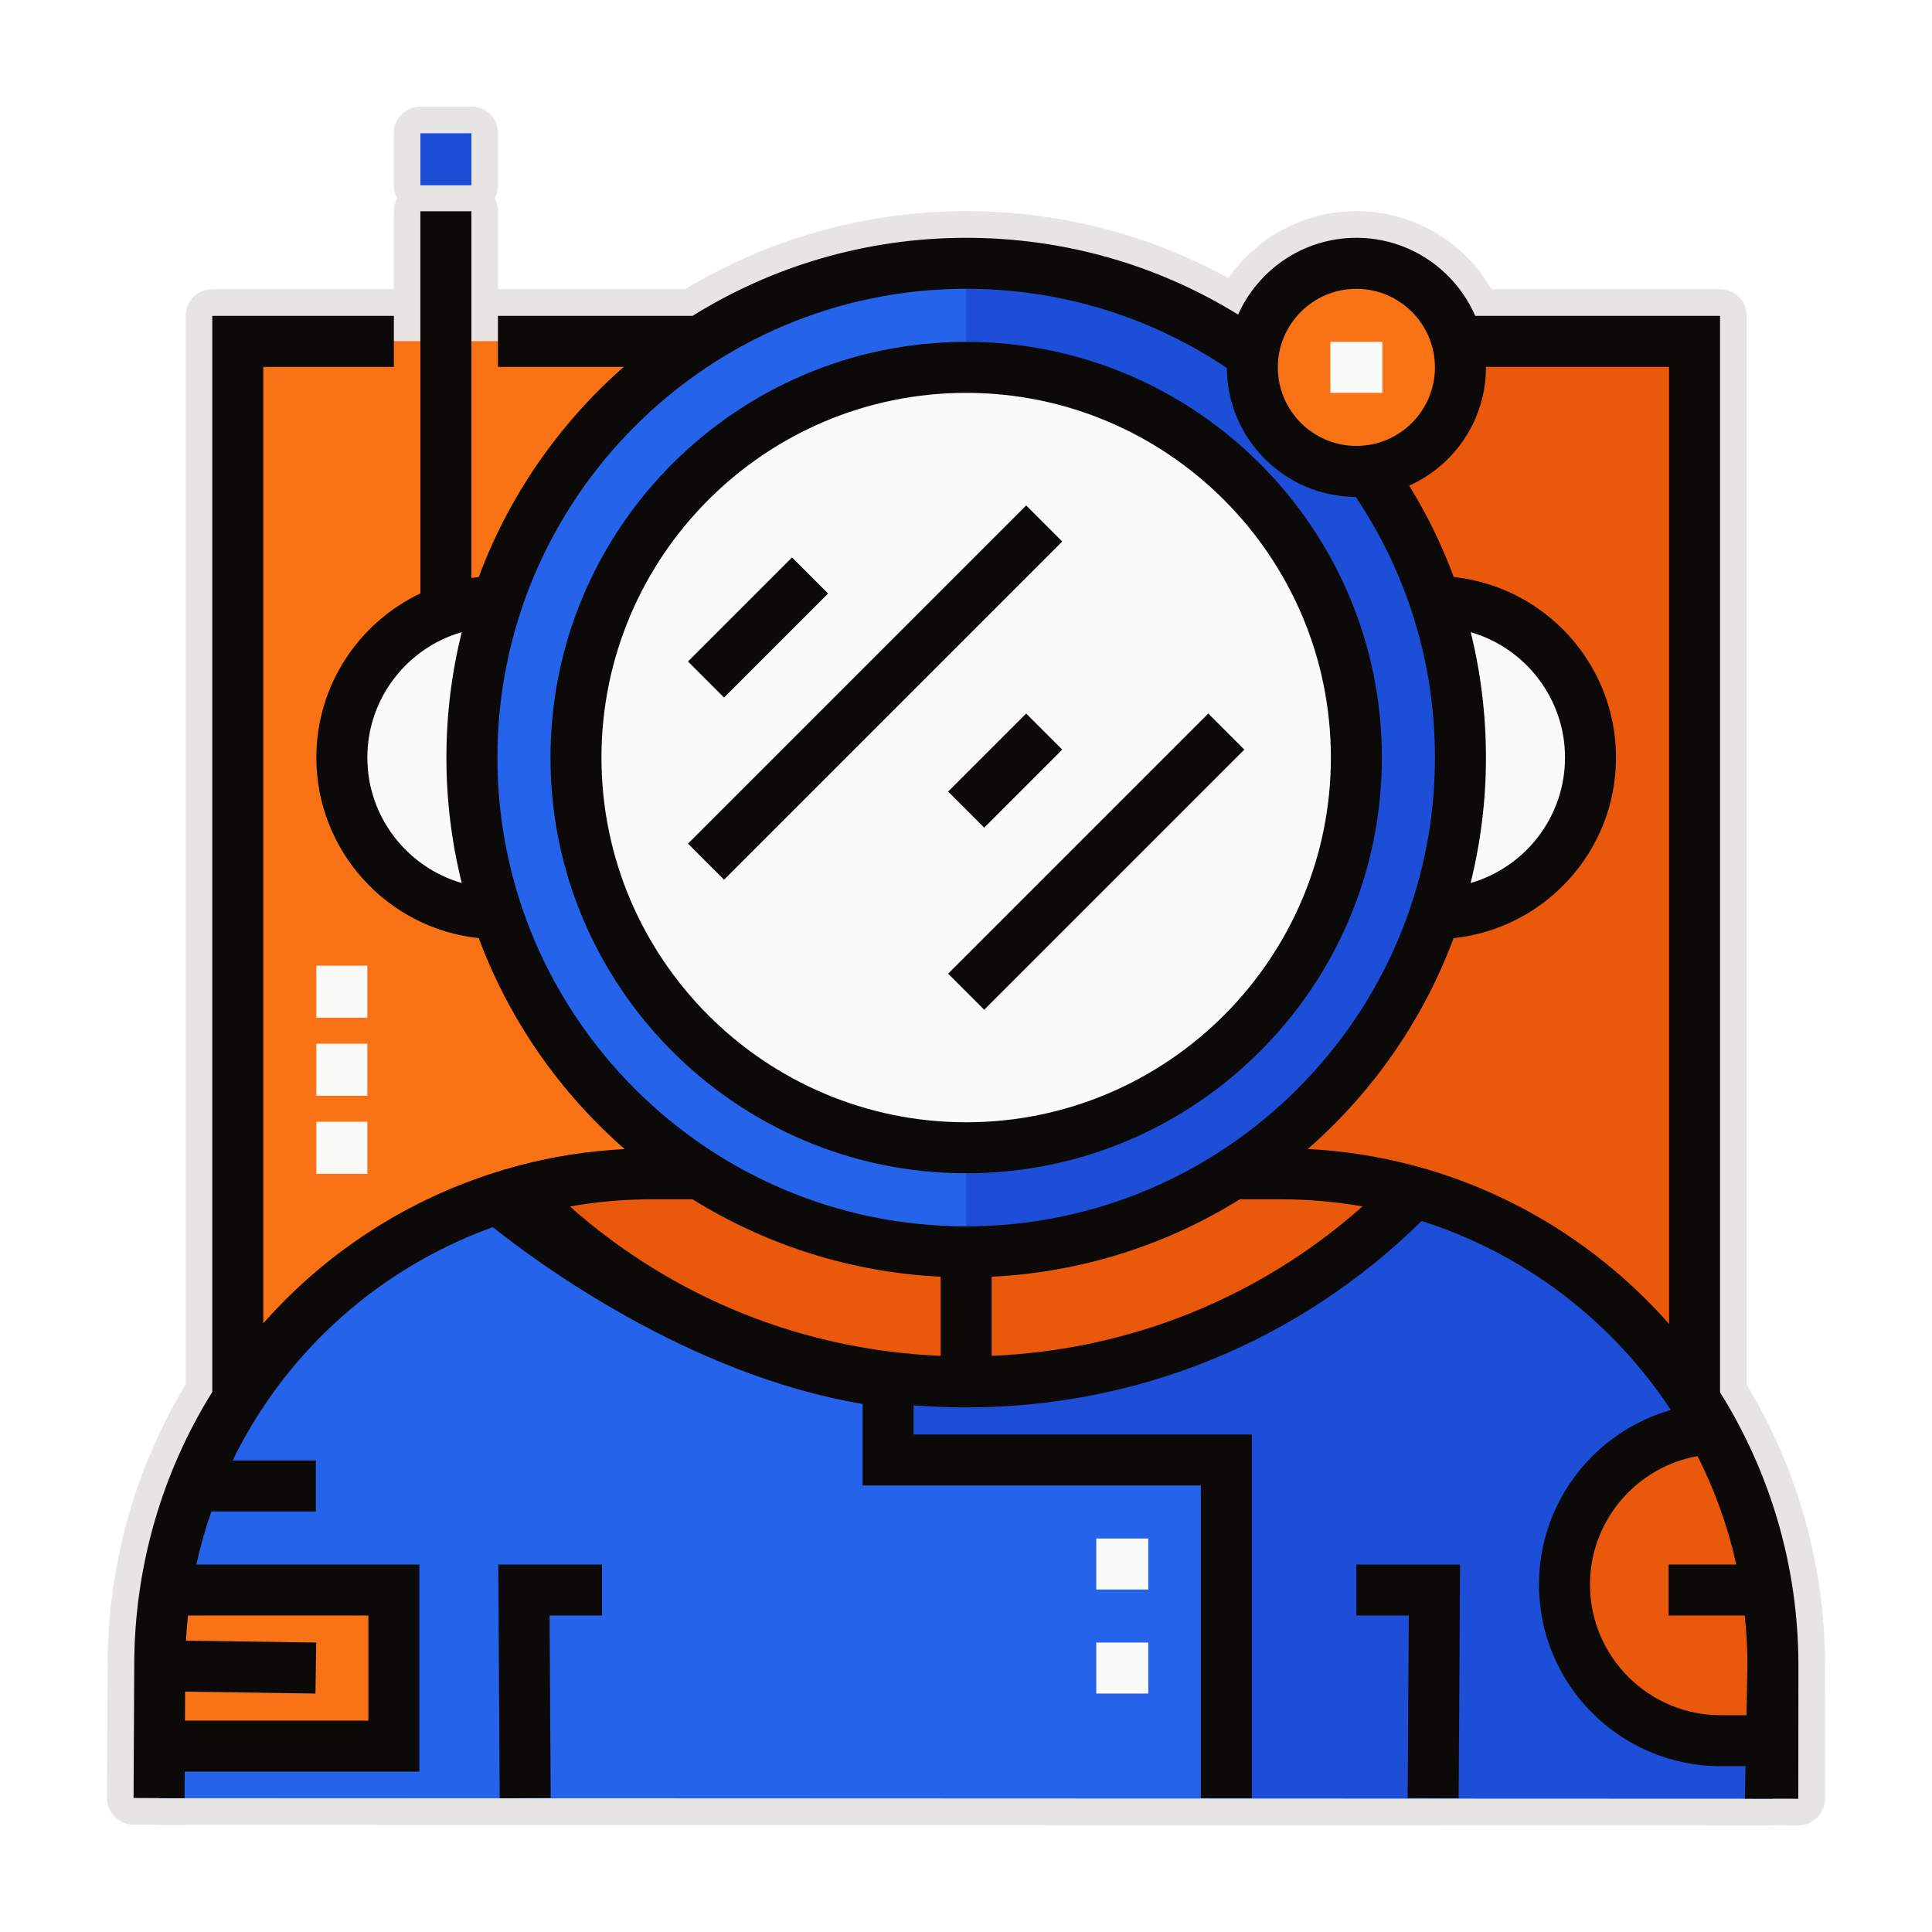
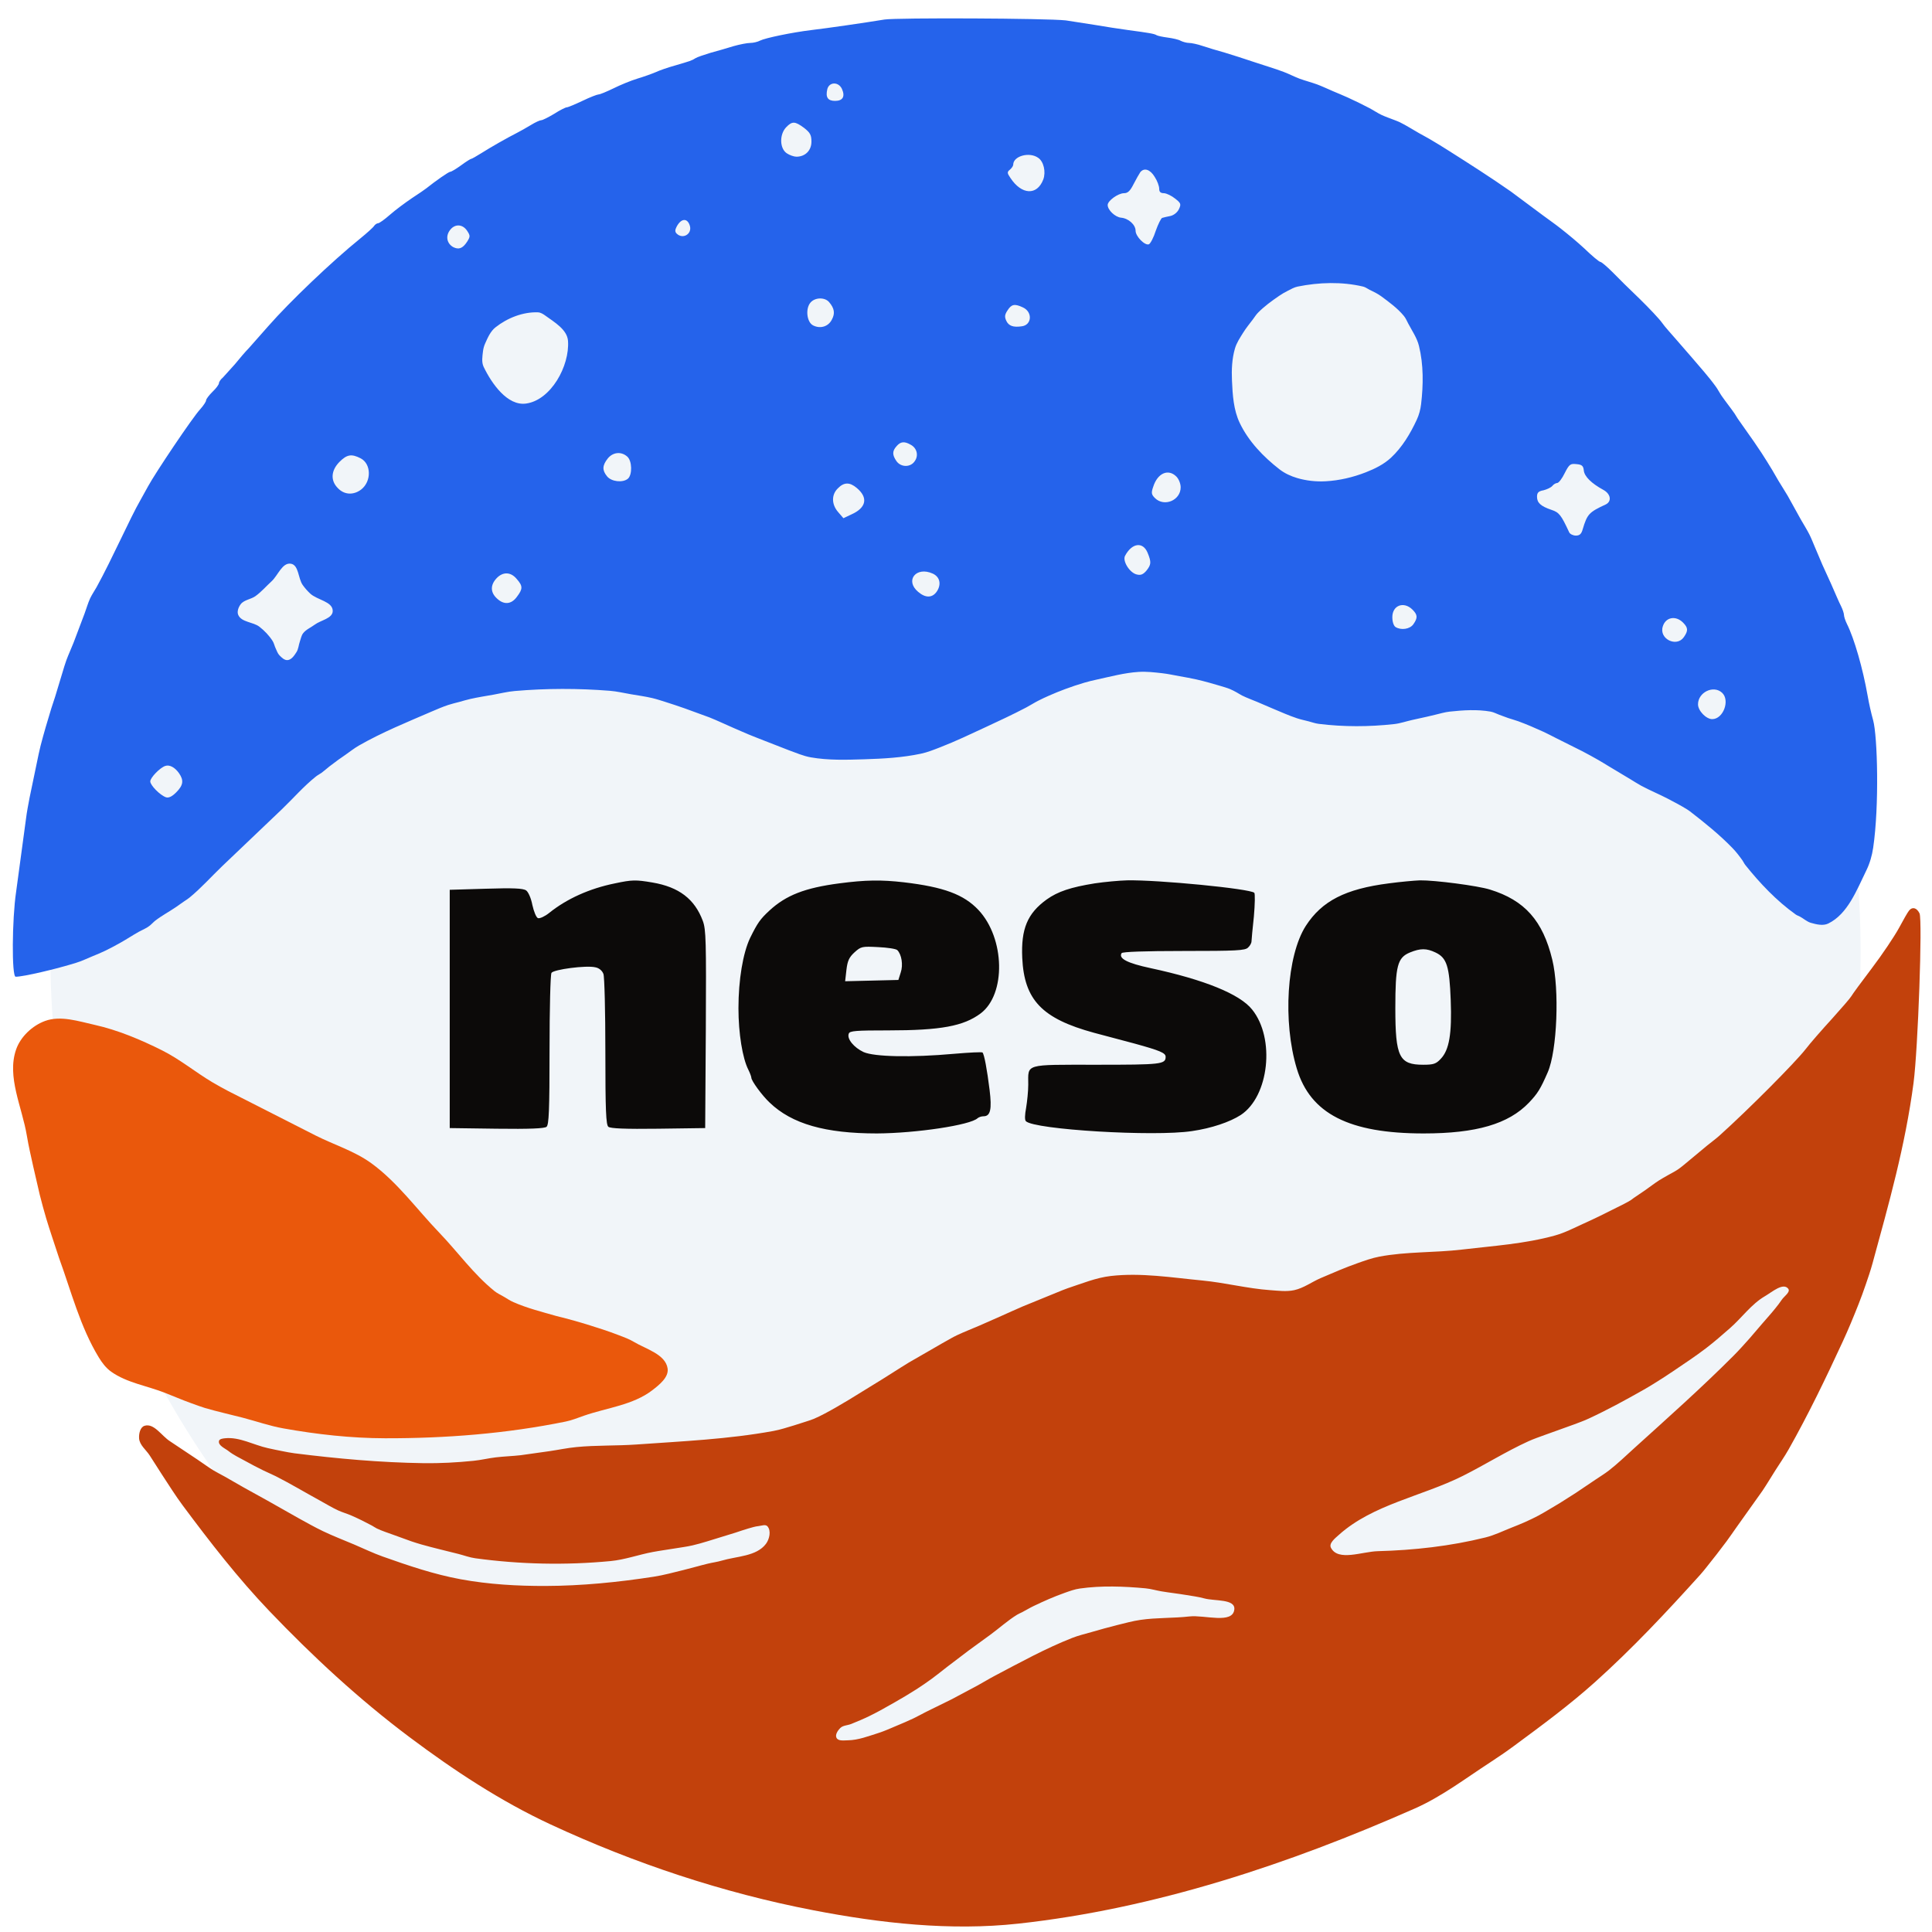
- <svg xmlns="http://www.w3.org/2000/svg" xmlns:xlink="http://www.w3.org/1999/xlink" viewBox="-40.96 -40.96 593.92 593.92" width="64" height="64" fill="#000000" stroke="#000000" stroke-width=".005">
-   <style>.B{fill:#fafaf9}.C{fill:#1d4ed8}.D{fill:#ea580c}.E{fill:#f97316}.F{fill:#0c0a09}.G{fill:#2563eb}.H{stroke-linecap:round}</style>
-   <g stroke="#e7e5e4" stroke-linejoin="round" stroke-width="16.384">
-     <path d="M88.277 0h15.68v15.994h-15.68z" class="C" />
-     <use xlink:href="#B" class="B" />
-     <path d="M32.137 63.973h447.83v327.881H32.137z" class="D" />
-     <path d="M32.137 63.973h223.915v327.881H32.137z" class="E" />
-     <use xlink:href="#C" class="C" />
-     <path d="M399.998 143.946c26.5 0 47.982 21.482 47.982 47.982s-21.483 47.982-47.982 47.982m-287.892-.001c-26.5 0-47.982-21.482-47.982-47.982s21.482-47.982 47.982-47.982" class="B H" />
-     <circle cx="256.048" cy="191.929" r="151.946" class="C" />
-     <circle cx="376.007" cy="71.972" r="31.988" class="E" />
-     <use xlink:href="#D" class="G H" />
-     <circle cx="256.048" cy="191.929" r="119.959" class="B" />
-     <g class="D">
-       <use xlink:href="#E" class="H" />
-       <use xlink:href="#F" />
-     </g>
-     <use xlink:href="#G" class="G" />
-     <use xlink:href="#H" class="D" />
-     <path d="M8.146 446.21h71.973v49.6H8.146z" class="E" />
-     <g class="F">
-       <use xlink:href="#I" />
-       <path d="M112.649 511.854l-.432-71.863h31.878v15.68h-16.104l.338 56.089z" />
-     </g>
-     <g class="B">
-       <use xlink:href="#B" y="-63.973" />
-       <use xlink:href="#B" y="-31.986" />
-       <use xlink:href="#B" x="71.969" y="-431.837" />
-     </g>
-     <path d="M181.62 173.479l-11.087-11.087 31.989-31.989 11.087 11.087zm.008 55.981l-11.087-11.087L274.5 114.415l11.087 11.087zm79.962-15.987l-11.087-11.087 23.99-23.99 11.087 11.087zm.005 55.974l-11.087-11.087 79.966-79.966 11.087 11.087z" class="F" />
-     <path d="M56.285 255.901h15.68v15.994h-15.68zm0 23.99h15.68v15.994h-15.68zm0 23.99h15.68v15.994h-15.68z" class="B" />
-     <g class="F">
-       <path d="M376.007 455.671h16.104l-.338 56.089 15.679.094.433-71.863h-31.878z" />
-       <use xlink:href="#J" />
-     </g>
-   </g>
-   <path d="M88.277 0h15.68v15.994h-15.68z" class="C" />
-   <use xlink:href="#B" class="B" />
-   <path d="M32.137 63.973h447.83v327.881H32.137z" class="D" />
-   <path d="M32.137 63.973h223.915v327.881H32.137z" class="E" />
-   <use xlink:href="#C" class="C" />
-   <path d="M399.998 143.946c26.5 0 47.982 21.482 47.982 47.982s-21.483 47.982-47.982 47.982m-287.892-.001c-26.5 0-47.982-21.482-47.982-47.982s21.482-47.982 47.982-47.982" class="B" />
-   <circle cx="256.048" cy="191.929" r="151.946" class="C" />
-   <circle cx="376.007" cy="71.972" r="31.988" class="E" />
-   <use xlink:href="#D" class="G" />
-   <circle cx="256.048" cy="191.929" r="119.959" class="B" />
-   <g class="D">
-     <use xlink:href="#E" />
-     <use xlink:href="#F" />
-   </g>
-   <use xlink:href="#G" class="G" />
-   <use xlink:href="#H" class="D" />
-   <path d="M8.146 446.21h71.973v49.6H8.146z" class="E" />
-   <g class="F">
-     <use xlink:href="#I" />
-     <path d="M112.649 511.854l-.432-71.863h31.878v15.68h-16.104l.338 56.089z" />
-   </g>
-   <g class="B">
-     <use xlink:href="#B" y="-63.973" />
-     <use xlink:href="#B" y="-31.986" />
-     <use xlink:href="#B" x="71.969" y="-431.837" />
-   </g>
-   <path d="M181.62 173.479l-11.087-11.087 31.989-31.989 11.087 11.087zm.008 55.981l-11.087-11.087L274.5 114.415l11.087 11.087zm79.962-15.987l-11.087-11.087 23.99-23.99 11.087 11.087zm.005 55.974l-11.087-11.087 79.966-79.966 11.087 11.087z" class="F" />
-   <path d="M56.285 255.901h15.68v15.994h-15.68zm0 23.99h15.68v15.994h-15.68zm0 23.99h15.68v15.994h-15.68z" class="B" />
-   <g class="F">
-     <path d="M376.007 455.671h16.104l-.338 56.089 15.679.094.433-71.863h-31.878z" />
-     <use xlink:href="#J" />
-   </g>
-   <defs>
-     <path id="B" d="M296.042 495.966h15.994v15.68h-15.994z" />
-     <path id="C" d="M354.158 319.879h-16.129c-23.65 15.184-51.784 23.991-81.977 23.991s-58.327-8.807-81.977-23.991h-16.129c-82.733 0-149.801 67.068-149.801 149.802v42.126l495.814.192v-42.318c0-82.734-67.069-149.802-149.801-149.802z" />
-     <path id="D" d="M256.052,343.87c-83.915,0-151.942-68.027-151.942-151.942S172.137,39.985,256.052,39.985" />
-     <path id="E" d="M487.965 399.849c-26.501 0-47.982 21.482-47.982 47.982s21.482 47.982 47.982 47.982h15.994c0 0 4.75-77.437-15.994-95.964" />
-     <path id="F" d="M392.002 327.877l-47.982-7.997c-44.907 25.93-87.967 23.991-87.967 23.991v39.985c-.001-.001 74.544 4.956 135.949-55.979z" />
-     <path id="G" d="M232.062 383.855v23.991h103.961v103.961H8.146v-42.234c0-66.723 43.654-123.25 103.959-142.578 0 0 44.985 53.861 119.957 56.86z" />
-     <path id="H" d="M112.106 327.877l55.979-7.997c52.481 27.489 87.967 23.991 87.967 23.991v39.985c0-.001-82.541 4.956-143.946-55.979z" />
-     <path id="I" d="M256.052 319.722c-70.466 0-127.795-57.329-127.795-127.795S185.586 64.134 256.052 64.134s127.795 57.328 127.795 127.794-57.329 127.794-127.795 127.794zm0-239.909c-61.82 0-112.115 50.295-112.115 112.114s50.295 112.115 112.115 112.115 112.115-50.295 112.115-112.115S317.873 79.813 256.052 79.813z" />
-     <path id="J" d="M511.899 471.16l.001-.156c-.021-30.798-8.854-59.571-24.092-83.95V56.136h-75.266c-6.137-14.102-20.199-23.991-36.534-23.991-16.18 0-30.128 9.705-36.355 23.595-25.108-15.463-53.791-23.595-83.6-23.595-30.843 0-59.666 8.793-84.113 23.991h-59.833v15.68h38.694c-19.777 17.352-35.249 39.496-44.58 64.602a54.17 54.17 0 0 0-2.267.29V23.991h-15.68v117.47c-18.89 8.957-31.988 28.208-31.988 50.465 0 28.792 21.912 52.558 49.935 55.509 9.373 25.22 24.94 47.452 44.845 64.838-11.183.578-22.25 2.301-32.997 5.184a157.6 157.6 0 0 0-8.415 2.51c-27.616 9.081-51.405 25.155-69.677 45.884V71.816h40.142v-15.68h-55.82v330.801C8.962 411.573.306 440.521.306 471.07L.1 511.767l15.68.079.042-8.194H87.96v-63.661H19.397c1.226-5.553 2.773-10.996 4.628-16.308h32.103v-15.68H30.565c2.73-5.585 5.8-10.985 9.22-16.151h.191v-.299c16.613-24.961 41.028-44.603 70.558-55.281 13.066 10.445 59.983 45.358 113.686 54.361v25.053h103.961v96.121h15.68V400.006H239.9v-8.961c5.345.425 10.73.65 16.151.65 52.797 0 102.432-20.342 140.019-57.304 31.38 9.95 58.121 30.428 76.057 57.268v.193h.128l.419.637c-23.368 6.666-40.532 28.197-40.532 53.675 0 30.78 25.041 55.821 55.821 55.821h7.657l-.187 9.972 16.429.043.037-40.84zm-439.62-15.489v32.302H15.901l.045-8.907 40.067.594.233-15.677-40.028-.594a144.74 144.74 0 0 1 .617-7.719H72.28v.001zM376.007 47.825c13.315 0 24.149 10.833 24.149 24.149s-10.833 24.148-24.149 24.148-24.149-10.833-24.149-24.148 10.834-24.149 24.149-24.149zM71.965 191.927c0-18.276 12.281-33.728 29.021-38.563-3.073 12.356-4.715 25.27-4.715 38.563a159.58 159.58 0 0 0 4.715 38.563c-16.74-4.835-29.021-20.286-29.021-38.563zm39.985 0c0-79.459 64.644-144.103 144.103-144.103 28.784 0 56.394 8.416 80.132 24.341.105 21.807 17.822 39.525 39.629 39.63 15.925 23.737 24.342 51.347 24.342 80.132 0 79.459-64.645 144.103-144.103 144.103S111.95 271.386 111.95 191.927zm299.21-38.55c16.719 4.849 28.981 20.29 28.981 38.551 0 18.276-12.281 33.728-29.022 38.563 3.073-12.354 4.716-25.27 4.716-38.563.001-13.139-1.585-26.059-4.675-38.551zM248.213 351.515v24.325c-42.428-1.764-82.272-17.836-113.982-45.907 8.267-1.46 16.682-2.216 25.147-2.216h12.564c22.361 13.905 48.386 22.445 76.271 23.798zm15.679 24.326v-24.325a158.72 158.72 0 0 0 76.273-23.796h12.665a143.72 143.72 0 0 1 25.065 2.197c-31.712 28.081-71.562 44.158-114.003 45.924zm97.174-63.589c19.892-17.383 35.449-39.606 44.82-64.815 28.023-2.951 49.935-26.717 49.935-55.509 0-28.772-21.882-52.525-49.878-55.502-3.611-9.746-8.19-19.149-13.702-28.098 13.89-6.227 23.595-20.174 23.595-36.355 0-.052-.004-.105-.004-.157h56.297v294.212c-27.476-31.155-66.922-51.513-111.063-53.776zm126.899 174.054c-22.134 0-40.142-18.007-40.142-40.142 0-19.72 14.297-36.151 33.066-39.504 5.28 10.447 9.316 21.621 11.919 33.332h-20.837v15.68h23.416c.54 5.017.827 10.11.833 15.268l-.296 15.368h-7.959v-.002z" />
-   </defs>
+ <svg xmlns="http://www.w3.org/2000/svg" width="1200" height="1200" viewBox="0 0 900 900" preserveAspectRatio="xMidYMid meet">
+   <circle cy="443.525" cx="445.087" r="421.661" fill="#f1f5f9" />
+   <path d="M412 9.1c-9.1 1.5-27.1 4.1-34 4.9-9.1 1.1-21.5 3.7-23.9 4.9-1.1.6-3.2 1.1-4.6 1.1s-5 .7-7.8 1.5a333.95 333.95 0 0 1-10.7 3.1c-3 .9-6.2 2-7 2.5-1.9 1.2-2.4 1.3-9.5 3.4-3.3.9-7.3 2.3-9 3.1-1.6.7-5.5 2.1-8.5 3s-8.1 3-11.3 4.6c-3.1 1.5-6.2 2.8-6.9 2.8-.6 0-4 1.3-7.5 3-3.4 1.6-6.7 3-7.3 3-.5 0-3.2 1.3-5.8 3-2.7 1.6-5.4 3-6.1 3-.6 0-2.8 1-4.9 2.3-2 1.2-4.8 2.8-6.2 3.5-5.1 2.6-12.6 6.9-16.7 9.5-2.4 1.5-4.5 2.7-4.8 2.7s-2.4 1.3-4.7 3c-2.2 1.6-4.5 3-5 3-.8 0-6.9 4.3-11.3 7.8-.5.4-3.5 2.5-6.6 4.5-3.1 2.1-7.7 5.5-10.2 7.7s-5 4-5.6 4c-.5 0-1.4.6-1.8 1.2-.4.7-3.4 3.4-6.6 6-13 10.5-32.8 29.4-42.7 40.7l-9.1 10.3c-1.5 1.5-4.4 4.9-6.5 7.5l-5.6 6.2c-1 .8-1.8 2-1.8 2.6s-1.3 2.4-3 4c-1.6 1.6-3 3.4-3 4s-1.2 2.4-2.7 4.1c-3.5 3.7-21 29.8-24.3 35.9l-3.6 6.5c-4.9 8.5-13.107 27.26-20.4 40.5-.469.851-1.014 1.658-1.5 2.5-.515.892-1.072 1.764-1.5 2.7-1.049 2.292-1.721 4.738-2.6 7.1l-5.1 13.5c-1.095 2.782-2.36 5.497-3.4 8.3-.33.889-.612 1.796-.9 2.7l-4.3 14.2-1.8 5.5c-1.772 5.769-3.488 11.558-5 17.4-.334 1.292-.614 2.597-.9 3.9l-4.2 20.2c-.628 3.322-1.3 6.7-1.7 10l-4.6 34C5.6 428.2 5.4 455 7.3 455c3.7 0 18.994-3.617 28.2-6.5 2.57-.805 5.014-1.965 7.5-3 2.012-.838 4.035-1.657 6-2.6 2.447-1.174 4.833-2.472 7.2-3.8 2.842-1.594 5.556-3.409 8.4-5 1.314-.735 2.718-1.311 4-2.1.488-.301.954-.639 1.4-1 .807-.653 1.48-1.463 2.3-2.1 3.023-2.348 6.434-4.149 9.6-6.3 1.247-.847 2.464-1.738 3.7-2.6.865-.603 1.784-1.133 2.6-1.8 5.475-4.477 10.19-9.81 15.3-14.7l27.8-26.5c5.312-5.088 10.147-10.717 15.9-15.3.81-.645 1.763-1.09 2.6-1.7 1.283-.936 2.448-2.023 3.7-3 1.314-1.025 2.649-2.023 4-3 1.086-.786 2.198-1.537 3.3-2.3 2.129-1.473 4.153-3.114 6.4-4.4 10.794-6.177 22.383-10.868 33.8-15.8 2.568-1.11 5.147-2.212 7.8-3.1 1.672-.56 3.399-.938 5.1-1.4 1.732-.471 3.449-1.003 5.2-1.4 3.571-.81 7.196-1.357 10.8-2 3.296-.588 6.564-1.412 9.9-1.7 14.712-1.271 29.58-1.277 44.3-.1 3.299.264 6.538 1.04 9.8 1.6 3.338.573 6.704 1.02 10 1.8 2.063.489 4.077 1.165 6.1 1.8 3.017.948 6.015 1.957 9 3l11.5 4.2c3.782 1.516 7.463 3.274 11.2 4.9l6.7 2.9c2.418 1.003 4.864 1.941 7.3 2.9l11.8 4.6c3.366 1.199 6.681 2.68 10.2 3.3 8.212 1.447 16.665 1.161 25 .9 8.805-.275 17.684-.762 26.3-2.6 3.093-.66 6.051-1.858 9-3 7.14-2.764 14.054-6.081 21-9.3 6.385-2.958 12.765-5.938 19-9.2 1.865-.976 3.63-2.134 5.5-3.1 1.735-.897 3.511-1.716 5.3-2.5a134.25 134.25 0 0 1 7.4-3c2.967-1.095 5.964-2.116 9-3a82.44 82.44 0 0 1 5.6-1.4c6.492-1.406 12.971-3.18 19.6-3.6 3.632-.23 7.284.193 10.9.6 2.755.31 5.472.905 8.2 1.4 2.605.473 5.216.924 7.8 1.5 1.981.442 3.942.969 5.9 1.5a163.38 163.38 0 0 1 5.2 1.5c1.542.474 3.108.888 4.6 1.5 1.034.424 2.015.97 3 1.5.881.474 1.704 1.054 2.6 1.5 2.3 1.144 4.736 1.994 7.1 3l7 3c3.814 1.58 7.58 3.304 11.5 4.6 1.735.574 3.53.945 5.3 1.4 1.597.411 3.163.996 4.8 1.2 11.643 1.45 23.539 1.401 35.2.1 2.821-.315 5.531-1.278 8.3-1.9l6.8-1.5 3.8-.9c2.295-.521 4.56-1.249 6.9-1.5 6.33-.68 12.831-1.111 19.1 0 1.433.254 2.733 1 4.1 1.5l4.1 1.5c1.556.533 3.157.932 4.7 1.5 3.968 1.461 7.857 3.137 11.7 4.9 2.032.932 4 2 6 3l6 3 6 3c2.525 1.321 5.028 2.683 7.5 4.1 1.686.966 3.333 2 5 3l5 3 5 3c1.667 1 3.292 2.073 5 3 4.01 2.176 8.254 3.893 12.3 6 3.11 1.619 6.222 3.25 9.2 5.1.448.278.883.577 1.3.9 6.859 5.309 13.662 10.773 19.7 17 1.732 1.787 3.259 3.771 4.7 5.8.477.671.786 1.457 1.3 2.1 6.857 8.581 14.562 16.716 23.5 23.1.607.433 1.342.649 2 1 1.725.921 3.219 2.365 5.1 2.9 2.599.739 5.674 1.49 8.1.3 9.094-4.46 13.226-15.613 17.7-24.7 1.63-3.311 2.661-6.949 3.2-10.6 2.887-19.555 2-52 0-59.3A127.07 127.07 0 0 1 870 324c-2.2-12.5-6.2-26.5-9.6-33.3-.8-1.6-1.4-3.5-1.4-4.2s-.6-2.6-1.4-4.2c-.8-1.5-2.8-6.2-4.6-10.3l-4.1-9-3.6-8.5c-.79-1.838-1.502-3.712-2.4-5.5-1.206-2.402-2.682-4.658-4-7l-6.1-11c-1.381-2.365-2.896-4.649-4.3-7l-2.9-5a282.3 282.3 0 0 0-5-8c-1.137-1.753-2.315-3.479-3.5-5.2l-7.6-10.8c-.522-.786-.971-1.619-1.5-2.4-.949-1.402-2-2.733-3-4.1s-2.049-2.699-3-4.1-1.709-2.928-2.7-4.3c-3.464-4.8-7.476-9.182-11.3-13.7l-6.6-7.6c-2.417-2.819-6-6.7-7.2-8.5-1.2-1.7-5.9-6.7-10.3-11-4.5-4.3-10.2-9.9-12.8-12.6-2.6-2.6-5.1-4.7-5.6-4.7s-3.9-2.8-7.5-6.3c-3.7-3.4-7.171-6.25-10.9-9.2-2.635-2.085-5.402-3.998-8.1-6l-15.2-11.3c-9.51-6.647-19.3-12.888-29.1-19.1-2.805-1.778-5.632-3.524-8.5-5.2-1.714-1.001-3.47-1.927-5.2-2.9-3.006-1.69-5.898-3.594-9-5.1-.713-.346-1.465-.604-2.2-.9-2.096-.844-4.261-1.526-6.3-2.5-1.899-.907-3.638-2.12-5.5-3.1-3.285-1.729-6.626-3.352-10-4.9-2.307-1.059-4.666-2.002-7-3-2.499-1.069-4.955-2.246-7.5-3.2-1.313-.492-2.667-.867-4-1.3s-2.687-.808-4-1.3c-2.545-.954-4.959-2.236-7.5-3.2-4.435-1.682-9.1-3-13.5-4.5s-10.7-3.5-14-4.5c-3.3-.9-7.9-2.3-10.3-3.1-2.3-.8-5.2-1.4-6.3-1.4s-2.9-.5-3.9-1c-1-.6-3.8-1.2-6.1-1.5s-4.6-.8-5.1-1.1c-1.1-.7-3.6-1.1-13.3-2.4-3.8-.5-10.8-1.6-15.5-2.4l-13.5-2.1c-8.9-1-78.8-1.3-84.5-.4zm-19.8 32.3c1.6 3.6.4 5.6-3.2 5.6-3.4 0-4.5-1.7-3.6-5.5.9-3.4 5.2-3.5 6.8-.1zm-17.6 18.2c2.8 2.2 3.4 3.3 3.4 6.4 0 4.1-2.9 7-7 7-1.1 0-3.2-.7-4.5-1.6-3.3-2.2-3.5-8.7-.3-12.1 2.8-2.9 4.1-2.9 8.4.3zm109 13.9c2.6 1.7 3.7 6.6 2.4 10.1-2.9 7.6-10.1 7.2-15.3-.7-1.6-2.3-1.6-2.8-.2-3.9.8-.7 1.5-1.7 1.5-2.3 0-4 7.5-6.1 11.6-3.2zm54.3 8.9c1.2 1.8 2.1 4.3 2.1 5.5 0 1.5.6 2.1 2.3 2.1 1.2.1 3.5 1.2 5.1 2.5 2.7 2.1 2.9 2.6 1.8 4.9-.7 1.5-2.3 2.8-3.9 3.2-1.5.3-3.3.7-3.9.9-.5.1-1.9 2.9-3 6-1 3.2-2.5 6-3.2 6.3-1.9.7-6.2-3.7-6.2-6.3 0-2.8-3.3-5.8-6.8-6.1-2.8-.3-6.2-3.6-6.2-5.9 0-2 4.9-5.5 7.6-5.5 1.8 0 2.9-1.1 4.5-4.3 1.2-2.3 2.6-4.8 3.1-5.5 1.8-2.2 4.6-1.3 6.7 2.2zm-216.5 22.9c1 3.8-3.4 6.3-6.2 3.5-.8-.8-.8-1.7 0-3.2 2.1-4 5.1-4.2 6.2-.3zm-103.8 2.2c1.5 2.3 1.5 2.7 0 5.1-2.1 3.2-3.9 3.8-6.5 2.5-2.8-1.6-3.6-4.8-1.7-7.6 2.2-3.3 6-3.3 8.2 0zm417.4 26c1.088.257 2 1 3 1.5s2.025.953 3 1.5c.823.461 1.641.939 2.4 1.5 3.762 2.782 7.631 5.584 10.6 9.2.853 1.038 1.375 2.31 2 3.5 1.789 3.405 4.077 6.666 5 10.4 2.178 8.807 2.06 18.189 1 27.2-.291 2.474-.954 4.939-2 7.2-2.993 6.469-6.788 12.837-12 17.7-3.298 3.077-7.5 5.156-11.7 6.8-5.979 2.341-12.388 3.858-18.8 4.2-4.422.236-8.952-.251-13.2-1.5-2.96-.871-5.864-2.206-8.3-4.1-7.485-5.817-14.424-13.041-18.5-21.6-2.87-6.027-3.307-13.031-3.6-19.7-.22-5.017-.019-10.183 1.4-15 .775-2.631 2.354-4.969 3.8-7.3 1.371-2.209 3.042-4.218 4.6-6.3.755-1.009 1.418-2.1 2.3-3 2.956-3.014 6.419-5.511 9.9-7.9 1.306-.896 2.684-1.691 4.1-2.4 1.456-.729 2.904-1.577 4.5-1.9 9.965-2.017 20.605-2.336 30.5 0zm-248.8 7.2c2.5 2.9 2.9 5.3 1.3 8.2-1.6 3.2-5.3 4.4-8.7 2.7-3-1.5-3.7-7.9-1.2-10.7 2.1-2.4 6.6-2.5 8.6-.2zm90.3 2.5c4.6 2.1 4.2 8.2-.5 8.8-4 .6-6.1-.2-7.2-2.5-.9-1.9-.8-2.9.6-5 1.8-2.8 3.3-3.1 7.1-1.3zm-225.9 2.3c1.238.047 2.397.773 3.4 1.5 4.281 3.103 10.228 6.526 10.6 11.8.824 11.694-7.98 27.653-19.6 29.2-8.619 1.148-15.929-9.265-19.7-17.1-1.056-2.195-.579-4.881-.3-7.3a12.36 12.36 0 0 1 1-3.6c1.211-2.71 2.475-5.655 4.8-7.5 5.484-4.351 12.805-7.265 19.8-7zm173.5 61.6c3 1.5 3.9 5 2.1 7.6-1.9 3.1-6.5 3.1-8.6.1-2-2.9-2-4.7.1-7 1.8-2.1 3.6-2.3 6.4-.7zm-131.9 5.6c2.3 2 2.4 8.5.3 10.3-2.4 2-7.7 1.4-9.7-1.1-2.3-2.8-2.3-5 .3-8.3 2.4-3 6.3-3.4 9.1-.9zm-124.2.8c5 2.6 5.1 10.7.3 14.5-3.5 2.7-7.8 2.6-10.8-.5-3.6-3.5-3.4-8.2.6-12.3 3.5-3.5 5.6-3.9 9.9-1.7zm569.8 5.7c.3 2.8 3.6 6 9.1 9 3.5 1.9 4 5.4 1.1 6.8-7.8 3.6-8.6 4.5-10.7 11.5-.6 2.2-1.4 3-3.2 3-1.3 0-2.7-.7-3.1-1.5-3.8-8.2-4.7-9.3-8.3-10.5-5-1.7-6.7-3.3-6.7-6.1 0-1.9.7-2.6 3-3 1.6-.4 3.5-1.3 4.1-2 .6-.8 1.7-1.4 2.3-1.4.7 0 2.3-2.1 3.5-4.6 2.1-4.1 2.6-4.5 5.4-4.2 2.6.2 3.3.8 3.5 3zM548 222c1.1 1.1 2 3.3 2 5 0 6.1-7.7 9.3-12 5-1.6-1.6-1.8-2.4-.8-5.2 2-6.4 7-8.6 10.8-4.8zm-148.9 5.3c5.4 4.5 4.5 9.2-2.4 12.3l-3.8 1.8-2.5-2.9c-3.1-3.6-3.1-8.1-.1-11 2.8-2.9 5.5-3 8.8-.2zm135.5 30.2c1.8 4.4 1.7 5.5-.6 8.4-1.5 1.7-2.6 2.2-4.5 1.7-3.3-.8-6.7-6.3-5.4-8.7 3.2-6 8.3-6.7 10.5-1.4zm-399.1 5.1c3.725.61 3.328 6.812 5.5 9.9 1.019 1.449 2.209 2.786 3.5 4 3.221 3.028 10.513 3.68 10.5 8.1-.011 3.52-5.586 4.286-8.4 6.4-1.791 1.345-4.036 2.223-5.4 4-.829 1.08-1.042 2.517-1.5 3.8-.588 1.648-.651 3.53-1.6 5-.998 1.547-2.269 3.508-4.1 3.7-1.456.153-2.778-1.152-3.8-2.2-.875-.897-1.261-2.169-1.8-3.3-.528-1.106-.74-2.367-1.4-3.4-1.612-2.525-3.744-4.749-6.1-6.6-2.969-2.332-8.348-2.059-9.9-5.5-.701-1.556.078-3.633 1.1-5 1.572-2.103 4.768-2.267 6.9-3.8 2.758-1.984 4.994-4.606 7.5-6.9 2.993-2.741 4.995-8.856 9-8.2zm299 4.6c3.3 1.5 4.1 4.9 2 8.2-2.1 3.2-5.3 3.3-8.8.3-6.3-5.3-.9-12 6.8-8.5zm-193.8 2.5c2.9 3.3 2.9 4.6.1 8.3-2.6 3.6-6.1 3.9-9.4.7-3-2.8-3-6.2-.1-9.3s6.6-3.1 9.4.3zM658 284c2.4 2.4 2.5 3.8.4 6.8-1.6 2.3-5.7 2.9-8.3 1.3-.9-.6-1.5-2.5-1.5-4.6 0-5.6 5.4-7.5 9.4-3.5zm126 6c2.4 2.4 2.5 3.8.4 6.8-3.4 4.9-11.7.8-9.8-5 1.3-4.3 6-5.2 9.4-1.8zm18.2 32.7c3.8 3.5.6 12.3-4.6 12.3-2.8 0-6.6-3.9-6.6-6.9 0-5.6 7.2-9.1 11.2-5.4zM83.4 360.2c2.3 3.3 2 5.6-1.3 8.9-2 2-3.5 2.7-4.8 2.3-2.8-1-7.3-5.6-7.3-7.4 0-1.7 4.5-6.4 7-7.2 2-.7 4.5.7 6.4 3.4z" fill="#2563eb" />
+   <path d="M286.5 411.5c-11.9 2.4-22.5 7.2-30.7 13.8-2 1.6-4.4 2.7-5.2 2.4s-1.9-3-2.6-6.1c-.6-3.2-1.9-6.1-2.9-6.8-1.4-1-6.1-1.2-18.7-.8l-16.9.5V470v55.5l21.9.3c15.3.2 22.3-.1 23.2-.9 1.1-.9 1.4-7.6 1.4-35.8 0-19 .4-35.2.9-35.9 1-1.6 16.2-3.6 20.4-2.6 1.7.3 3.2 1.5 3.8 3.1.5 1.3.9 17.6.9 36.2 0 27.5.3 34.1 1.4 35 .9.8 7.9 1.1 23.2.9l21.9-.3.3-46c.2-41 .1-46.5-1.4-50.5-3.8-10.2-11.1-15.8-23.5-17.9-7.7-1.3-9.4-1.3-17.4.4zm104.5 0c-16 2.1-24.8 5.5-32.6 12.7-4.3 4-5.5 5.7-9 12.8-3.3 7-5.4 19.4-5.4 32.7 0 11.7 1.9 23.3 4.6 28.6.8 1.6 1.4 3.3 1.4 3.7 0 1.5 5 8.3 8.5 11.6 10.4 10 26 14.4 50 14.4 18.3-.1 43.6-3.9 46.9-7.1.6-.5 1.8-.9 2.8-.9 3.2 0 3.9-3.3 2.8-12.2-1.2-9.7-2.5-16.6-3.3-17.5-.3-.3-6.3 0-13.2.6-20.1 1.8-37.2 1.4-42.2-.8-4.5-2.1-7.9-6.2-6.9-8.6.4-1.3 3.4-1.5 18.3-1.5 24.6 0 35.2-2 43.1-7.9 11.9-8.9 11.4-35-1-48.2-6.8-7.2-16.1-10.7-34.8-12.9-10.5-1.2-17.8-1.1-30 .5zm27 31.1c2 2 2.8 6.9 1.6 10.4l-1.1 3.5-12.4.3-12.4.3.6-5.3c.5-4.3 1.3-5.9 3.8-8.2 3-2.7 3.5-2.8 11-2.4 4.3.2 8.3.8 8.9 1.4zm92-31.1c-11.2 1.8-17.2 3.8-22.4 7.5-9 6.5-12 13.7-11.4 27.2.9 19.6 9.2 28.3 33.4 34.9l18.8 5c12 3.3 14.6 4.4 14.6 6.2 0 3.5-2.1 3.7-32.2 3.7-34 0-31.8-.6-31.8 9.3 0 3-.5 7.8-1 10.8-.6 3.2-.7 5.6-.1 6.2 3.9 3.9 59.7 7.3 77.4 4.6 9-1.3 17.6-4.2 22.7-7.5 13.2-8.7 16.1-35.7 5.3-49.1-5.7-7.2-22.2-13.9-47.3-19.3-10.8-2.3-15.1-4.5-13.5-7 .4-.6 10.4-1 29-1 24.4 0 28.6-.2 29.9-1.6.9-.8 1.6-2.1 1.6-2.9 0-.7.5-5.9 1.1-11.5.5-5.7.6-10.7.2-11.1-1.9-1.9-44.9-6.1-59.3-5.8-3.6.1-10.3.7-15 1.4zm137 0c-20.3 2.6-31.2 8.2-38.7 19.8-8.9 13.9-10.8 44.7-4.2 66.5 6.3 21 24.3 30.2 59.1 30.2 24.5 0 39.5-4.4 49-14.3 4.1-4.3 5.4-6.4 8.8-14.2 4.4-10.1 5.5-38.6 2.1-52.5-4.4-18.1-12.8-27.6-29-32.6-5.7-1.8-25.8-4.4-32.6-4.3-2.7.1-9.3.7-14.5 1.4zm21.7 32.2c5.3 2.5 6.5 6.4 7.1 22.2.6 15.6-.7 23.2-4.6 27.3-2.2 2.4-3.4 2.8-8.2 2.8-11.2 0-13-3.6-13-26.4 0-19.7 1-23.5 6.8-25.9 4.9-2 7.7-2 11.9 0z" fill="#0c0a09" />
+   <path d="M889.3 424.2c-.6.7-2.7 4.4-4.8 8.3-2.1 3.8-7.7 12.2-12.5 18.5s-9.1 12.2-9.6 13.1-4.6 5.6-9 10.5c-4.5 4.9-10.1 11.3-12.4 14.3-4.8 6.1-25.967 27.47-40 40.1-1.815 1.633-3.811 3.053-5.7 4.6l-8.3 6.9c-1.785 1.452-3.497 3.007-5.4 4.3-1.494 1.016-3.137 1.794-4.7 2.7-1.37.794-2.769 1.542-4.1 2.4-2.231 1.438-4.319 3.088-6.5 4.6l-5.3 3.6c-.407.291-.778.632-1.2.9-2.102 1.334-4.379 2.374-6.6 3.5-5.12 2.595-10.266 5.145-15.5 7.5-4.347 1.956-8.609 4.216-13.2 5.5-14.124 3.95-28.936 4.873-43.5 6.6-12.791 1.517-25.848.887-38.5 3.3-3.418.652-6.717 1.846-10 3-5.869 2.063-11.585 4.544-17.3 7-4.139 1.779-7.897 4.645-12.3 5.6-3.648.791-7.476.263-11.2 0-10.646-.752-21.076-3.486-31.7-4.5-14.12-1.348-28.407-3.706-42.5-2.1-6.919.789-13.484 3.526-20.1 5.7-.812.267-1.604.588-2.4.9l-18.6 7.6c-3.322 1.416-6.598 2.938-9.9 4.4l-10.2 4.5c-3.492 1.519-7.057 2.872-10.5 4.5-.917.433-1.81.915-2.7 1.4-3.068 1.671-6.069 3.462-9.1 5.2l-10.6 6.1c-1.246.746-2.47 1.529-3.7 2.3l-8.7 5.5-15.6 9.6c-3.698 2.194-7.393 4.401-11.2 6.4-1.703.894-3.42 1.772-5.2 2.5-1.434.587-2.928 1.014-4.4 1.5l-4.7 1.5c-3.18.938-6.339 2.002-9.6 2.6-21.019 3.857-42.483 4.792-63.8 6.3-9.319.659-18.702.297-28 1.2-4.195.407-8.33 1.29-12.5 1.9l-13.5 1.9c-3.856.437-7.747.535-11.6 1-3.449.416-6.843 1.251-10.3 1.6-7.769.784-15.592 1.215-23.4 1.1-20.056-.296-40.098-2.097-60-4.6-1.914-.241-3.806-.636-5.7-1-2.241-.431-4.471-.911-6.7-1.4-6.682-1.466-13.196-5.312-20-4.6-1.023.107-2.609.289-2.8 1.3-.402 2.131 2.801 3.352 4.5 4.7 2.306 1.83 5.028 3.067 7.6 4.5 2.826 1.575 5.699 3.067 8.6 4.5 1.912.945 3.898 1.735 5.8 2.7 6.958 3.532 13.652 7.56 20.5 11.3 2.827 1.544 5.575 3.249 8.5 4.6 2.012.929 4.17 1.512 6.2 2.4 3.264 1.428 6.464 3.009 9.6 4.7.75.404 1.433.929 2.2 1.3 2.508 1.213 5.19 2.026 7.8 3l8.3 3c1.589.535 3.187 1.042 4.8 1.5 5.693 1.616 11.467 2.932 17.2 4.4 2.6.666 5.141 1.637 7.8 2 20.844 2.848 42.159 3.312 63.1 1.3 6.619-.636 12.966-2.968 19.5-4.2 3.484-.657 7.003-1.115 10.5-1.7 2.702-.452 5.43-.783 8.1-1.4 4.532-1.048 8.943-2.566 13.4-3.9l6.5-2c2.071-.653 4.108-1.419 6.2-2 1.55-.431 3.099-.935 4.7-1.1 1.36-.14 3.188-.918 4.1.1 1.831 2.043.954 6.011-.7 8.2-4.426 5.858-13.561 5.71-20.6 7.8-2.093.622-4.276.891-6.4 1.4-3.852.923-7.65 2.066-11.5 3-4.582 1.112-9.141 2.381-13.8 3.1-16.631 2.567-33.472 4.241-50.3 4.3-13.207.046-26.508-.725-39.5-3.1-12.431-2.273-24.49-6.374-36.4-10.6-4.533-1.608-8.872-3.721-13.3-5.6-4.839-2.053-9.758-3.932-14.5-6.2-3.847-1.84-7.56-3.95-11.3-6l-14.5-8.2-11.2-6.2-8.9-5.1c-1.691-.949-3.445-1.789-5.1-2.8-2.541-1.551-4.928-3.341-7.4-5l-12.9-8.6c-3.913-2.486-7.489-8.627-11.9-7.2-2.032.658-2.668 3.771-2.5 5.9.248 3.135 3.319 5.343 5 8l5.7 8.9c3.178 4.837 6.244 9.758 9.7 14.4 12.616 16.947 25.608 33.722 40.2 49 20.198 21.148 41.808 41.15 65.2 58.7 20.666 15.505 42.47 29.913 65.9 40.8 38.955 18.101 80.32 31.877 122.5 40 31.292 6.026 63.722 9.662 95.4 6.2 63.696-6.96 125.982-27.726 184.6-53.6 12.51-5.522 23.535-13.946 35-21.4 3.837-2.495 7.617-5.082 11.3-7.8 12.873-9.499 25.793-19.015 37.7-29.7 17.403-15.617 33.444-32.732 49.1-50.1 1.014-1.125 1.952-2.318 2.9-3.5 3.165-3.949 6.288-7.934 9.3-12 1.58-2.133 3.064-4.335 4.6-6.5l12.1-17c2.087-3.11 3.999-6.334 6-9.5 2.065-3.267 4.297-6.435 6.2-9.8 9.216-16.298 17.35-33.202 25.2-50.2 2.655-5.75 5.076-11.608 7.4-17.5 1.173-2.972 2.263-5.978 3.3-9 1.136-3.31 2.278-6.624 3.2-10 7.566-27.7 15.2-54.5 19.1-84 2.1-16 4.2-75.8 2.8-79-1.3-2.7-3.4-3.2-4.9-1.3zM833 600.3c1.259 1.555-1.898 3.53-3 5.2-.918 1.391-1.957 2.7-3 4-1.923 2.397-4 4.667-6 7l-6 7c-2.448 2.747-4.902 5.495-7.5 8.1-14.89 14.929-30.669 28.949-46.3 43.1-3.852 3.487-7.596 7.113-11.7 10.3-2.008 1.56-4.196 2.873-6.3 4.3l-9.2 6.2-7.4 4.7-4.7 2.8c-1.726 1.012-3.432 2.064-5.2 3-2.029 1.074-4.105 2.062-6.2 3-2.073.928-4.187 1.766-6.3 2.6-4.043 1.596-7.982 3.551-12.2 4.6-16.37 4.07-33.337 5.948-50.2 6.4-7.284.195-18.484 4.888-21.8-1.6-1.069-2.092 1.951-4.431 3.7-6 15.883-14.247 38.728-17.935 57.8-27.5 10.276-5.154 20.038-11.336 30.5-16.1 2.439-1.111 4.988-1.964 7.5-2.9l5.3-1.9 8.6-3.1c2.113-.8 4.246-1.558 6.3-2.5 8.823-4.046 17.354-8.717 25.8-13.5 3.059-1.733 6.032-3.615 9-5.5 1.686-1.071 3.348-2.178 5-3.3 5.148-3.498 10.36-6.915 15.3-10.7 3.831-2.936 7.468-6.121 11.1-9.3 5.539-4.848 9.937-11.198 16.3-14.9 3.271-1.903 8.419-6.441 10.8-3.5zM533.6 739.9c2.5.23 4.924.983 7.4 1.4 3.821.644 7.679 1.058 11.5 1.7 2.843.478 5.72.837 8.5 1.6 4.79 1.314 14.478.156 14 5.1-.679 7.02-13.892 2.502-20.9 3.3-7.57.862-15.261.504-22.8 1.6-3.649.531-7.22 1.515-10.8 2.4-4.058 1.004-8.083 2.143-12.1 3.3-2.979.858-6.015 1.565-8.9 2.7-12.5 4.915-24.312 11.448-36.2 17.7-2.642 1.39-5.183 2.964-7.8 4.4l-12 6.4c-3.967 2.032-8.02 3.894-12 5.9-2.01 1.013-3.968 2.132-6 3.1-2.628 1.252-5.314 2.379-8 3.5-2.748 1.147-5.461 2.403-8.3 3.3-4.672 1.476-9.401 3.339-14.3 3.4-1.772.022-4.344.451-5.2-1.1-.79-1.431.546-3.443 1.7-4.6 1.281-1.284 3.418-1.221 5.1-1.9 2.866-1.156 5.723-2.345 8.5-3.7 4.022-1.961 7.914-4.182 11.8-6.4 3.376-1.927 6.728-3.901 10-6 2.482-1.593 4.916-3.263 7.3-5 2.419-1.763 4.725-3.678 7.1-5.5l10-7.6 10.3-7.5c4.12-3.04 7.943-6.511 12.3-9.2.761-.47 1.606-.788 2.4-1.2 1.747-.907 3.425-1.948 5.2-2.8 4.766-2.289 9.615-4.437 14.6-6.2 2.288-.809 4.597-1.659 7-2 10.099-1.431 20.443-1.036 30.6-.1z" fill="#c2410c" />
+   <path d="M21 475.6c-5.934 2.166-11.427 7.333-13.5 13.3-4.421 12.724 2.8 26.811 5 40.1.806 4.869 1.945 9.678 3 14.5l3 13a282.38 282.38 0 0 0 3 11c.841 2.851 1.784 5.672 2.7 8.5l3.3 10c5.69 15.615 9.858 32.104 18.5 46.3 1.536 2.523 3.389 4.994 5.8 6.7 7.367 5.213 16.814 6.566 25.2 9.9l8.7 3.5c2.353.904 4.721 1.768 7.1 2.6.896.313 1.79.632 2.7.9 5.777 1.703 11.671 2.984 17.5 4.5 6.338 1.649 12.553 3.847 19 5 15.626 2.796 31.526 4.565 47.4 4.6 28.187.062 56.585-2.154 84.2-7.8 2.881-.589 5.621-1.736 8.4-2.7 10.722-3.721 22.917-4.964 31.9-11.9 3.257-2.515 7.698-6.028 7.1-10.1-.98-6.67-10.121-9.029-15.9-12.5-2.124-1.276-4.491-2.103-6.8-3-4.952-1.924-10.026-3.526-15.1-5.1-3.507-1.088-7.052-2.055-10.6-3-1.195-.318-2.411-.56-3.6-.9-6.668-1.909-13.448-3.613-19.8-6.4-1.613-.708-3.08-1.711-4.6-2.6-1.446-.846-2.996-1.548-4.3-2.6-9.709-7.832-17.055-18.208-25.7-27.2-10.439-10.858-19.422-23.436-31.6-32.3-7.798-5.676-17.285-8.564-25.9-12.9l-40.9-20.8c-2.424-1.289-4.84-2.598-7.2-4-7.974-4.738-15.202-10.756-23.5-14.9-10.042-5.015-20.545-9.454-31.5-11.9-7.505-1.676-15.776-4.436-23-1.8z" fill="#ea580c" />
</svg>
